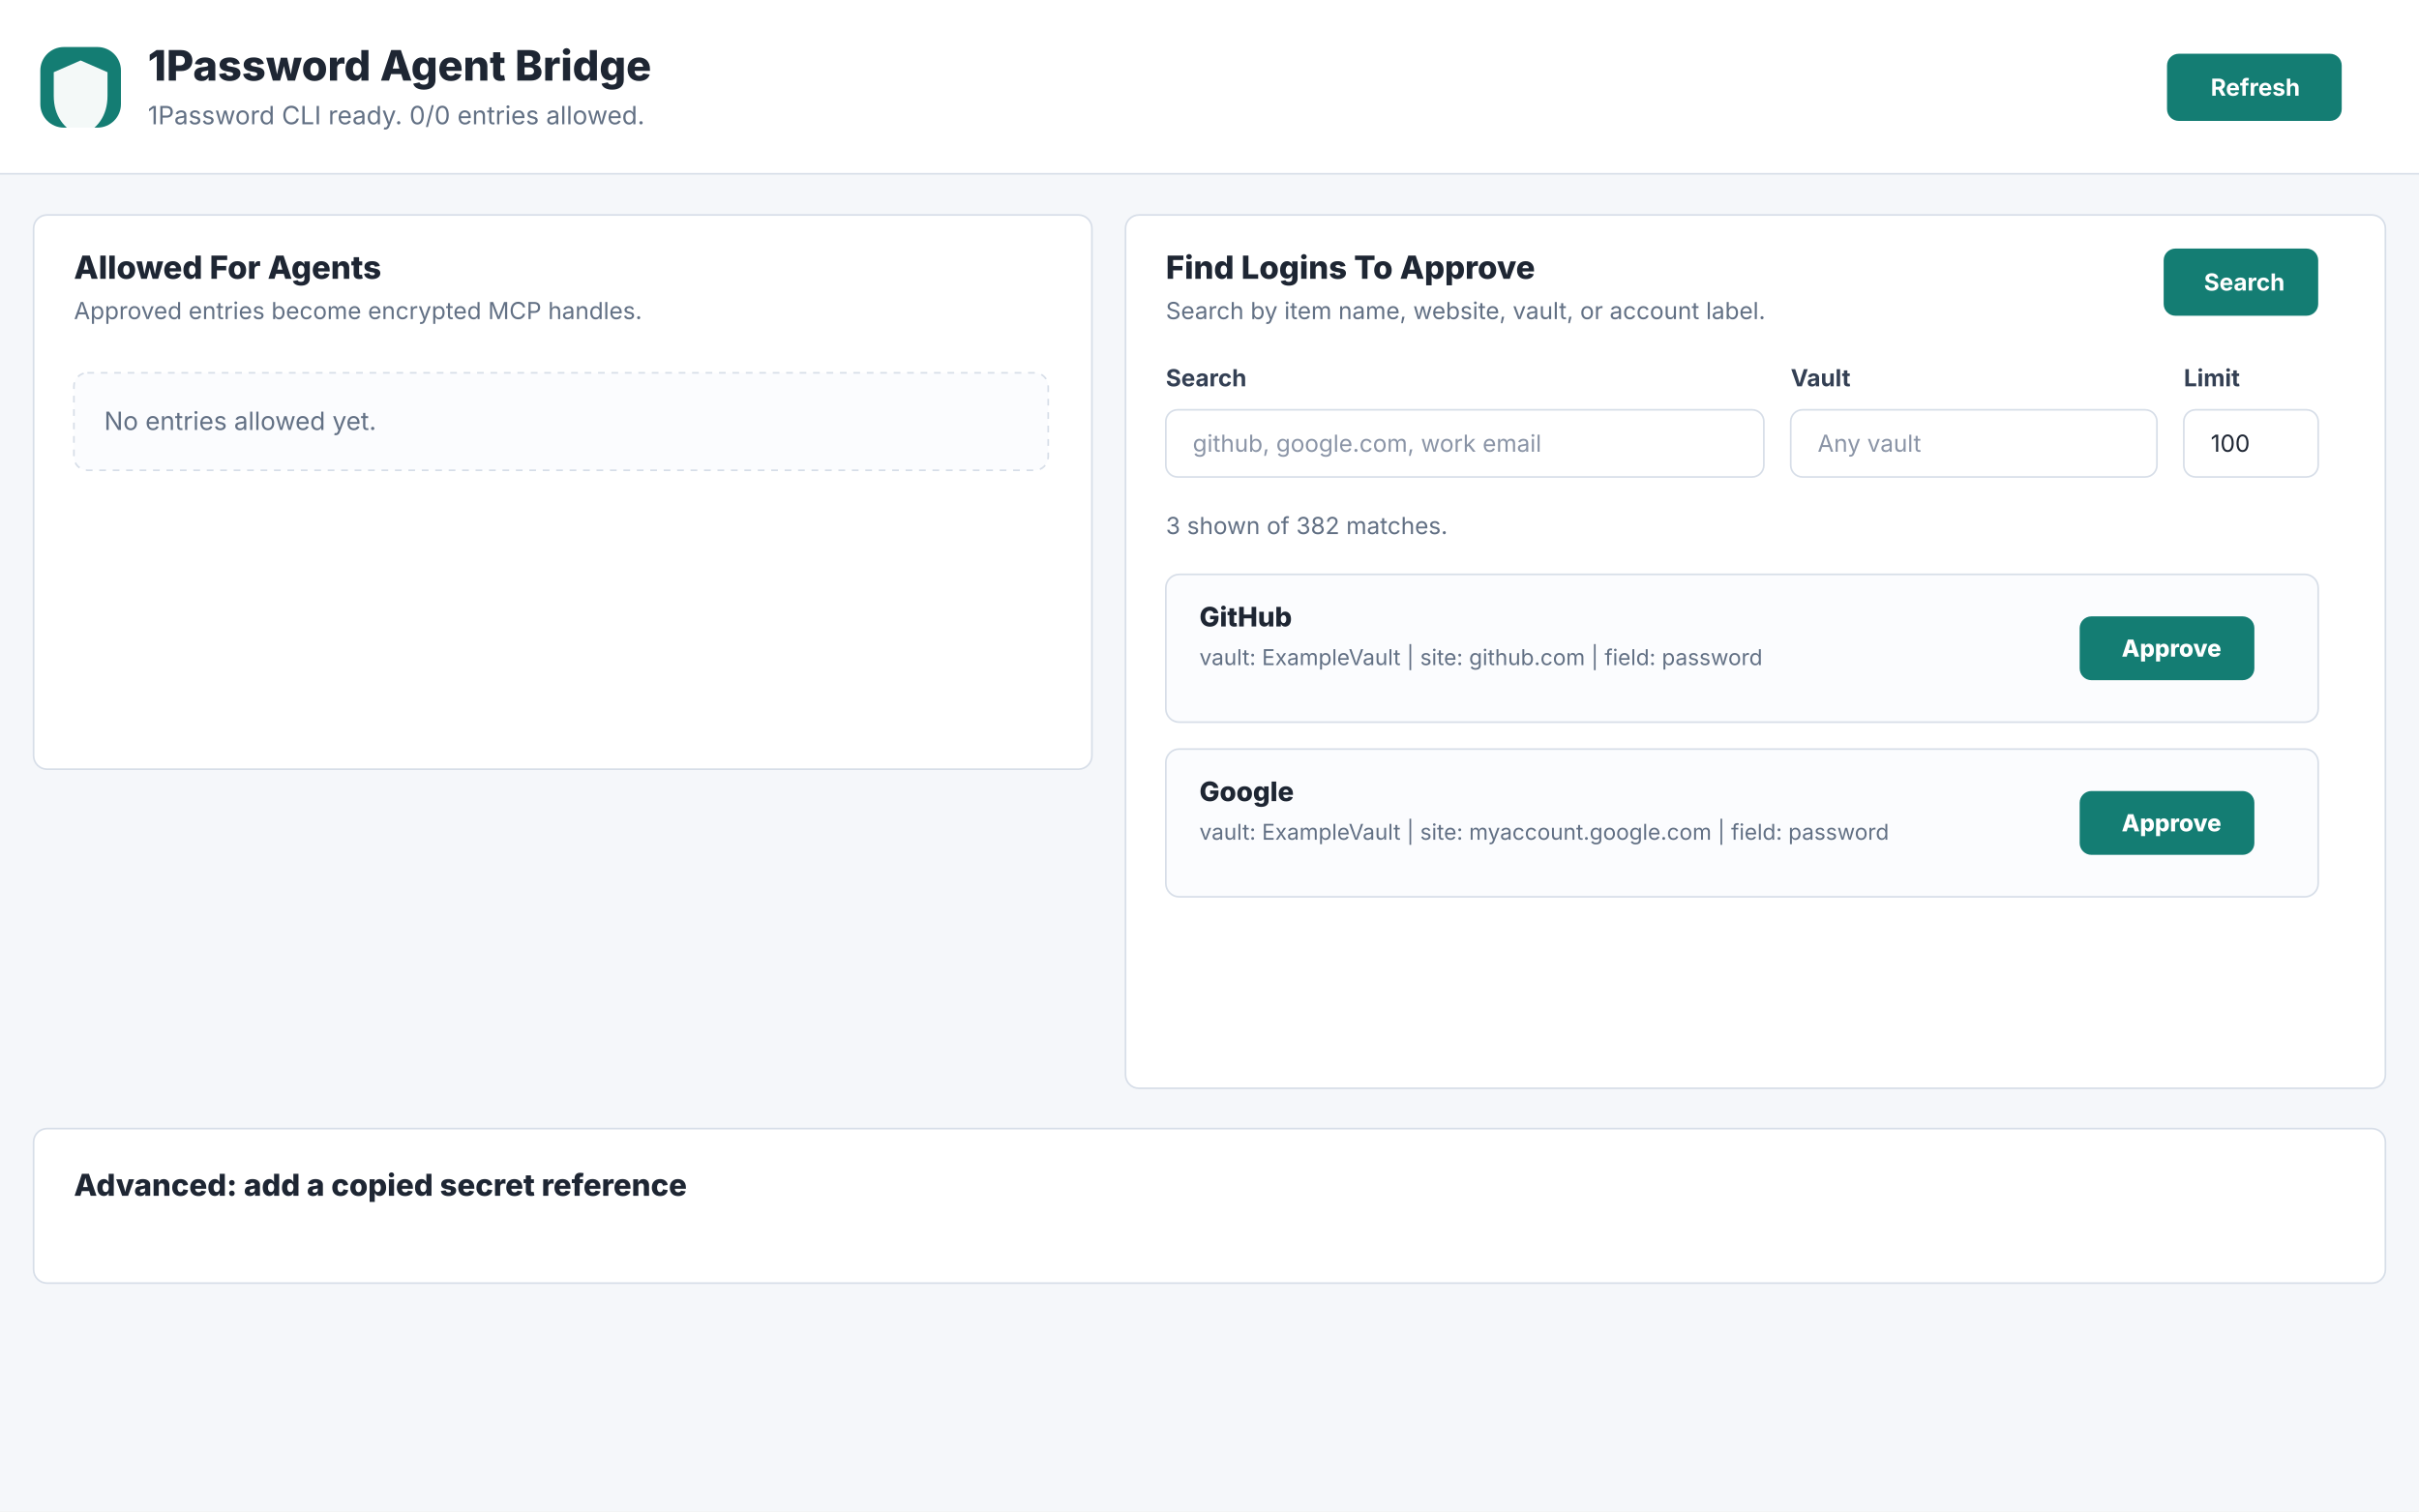
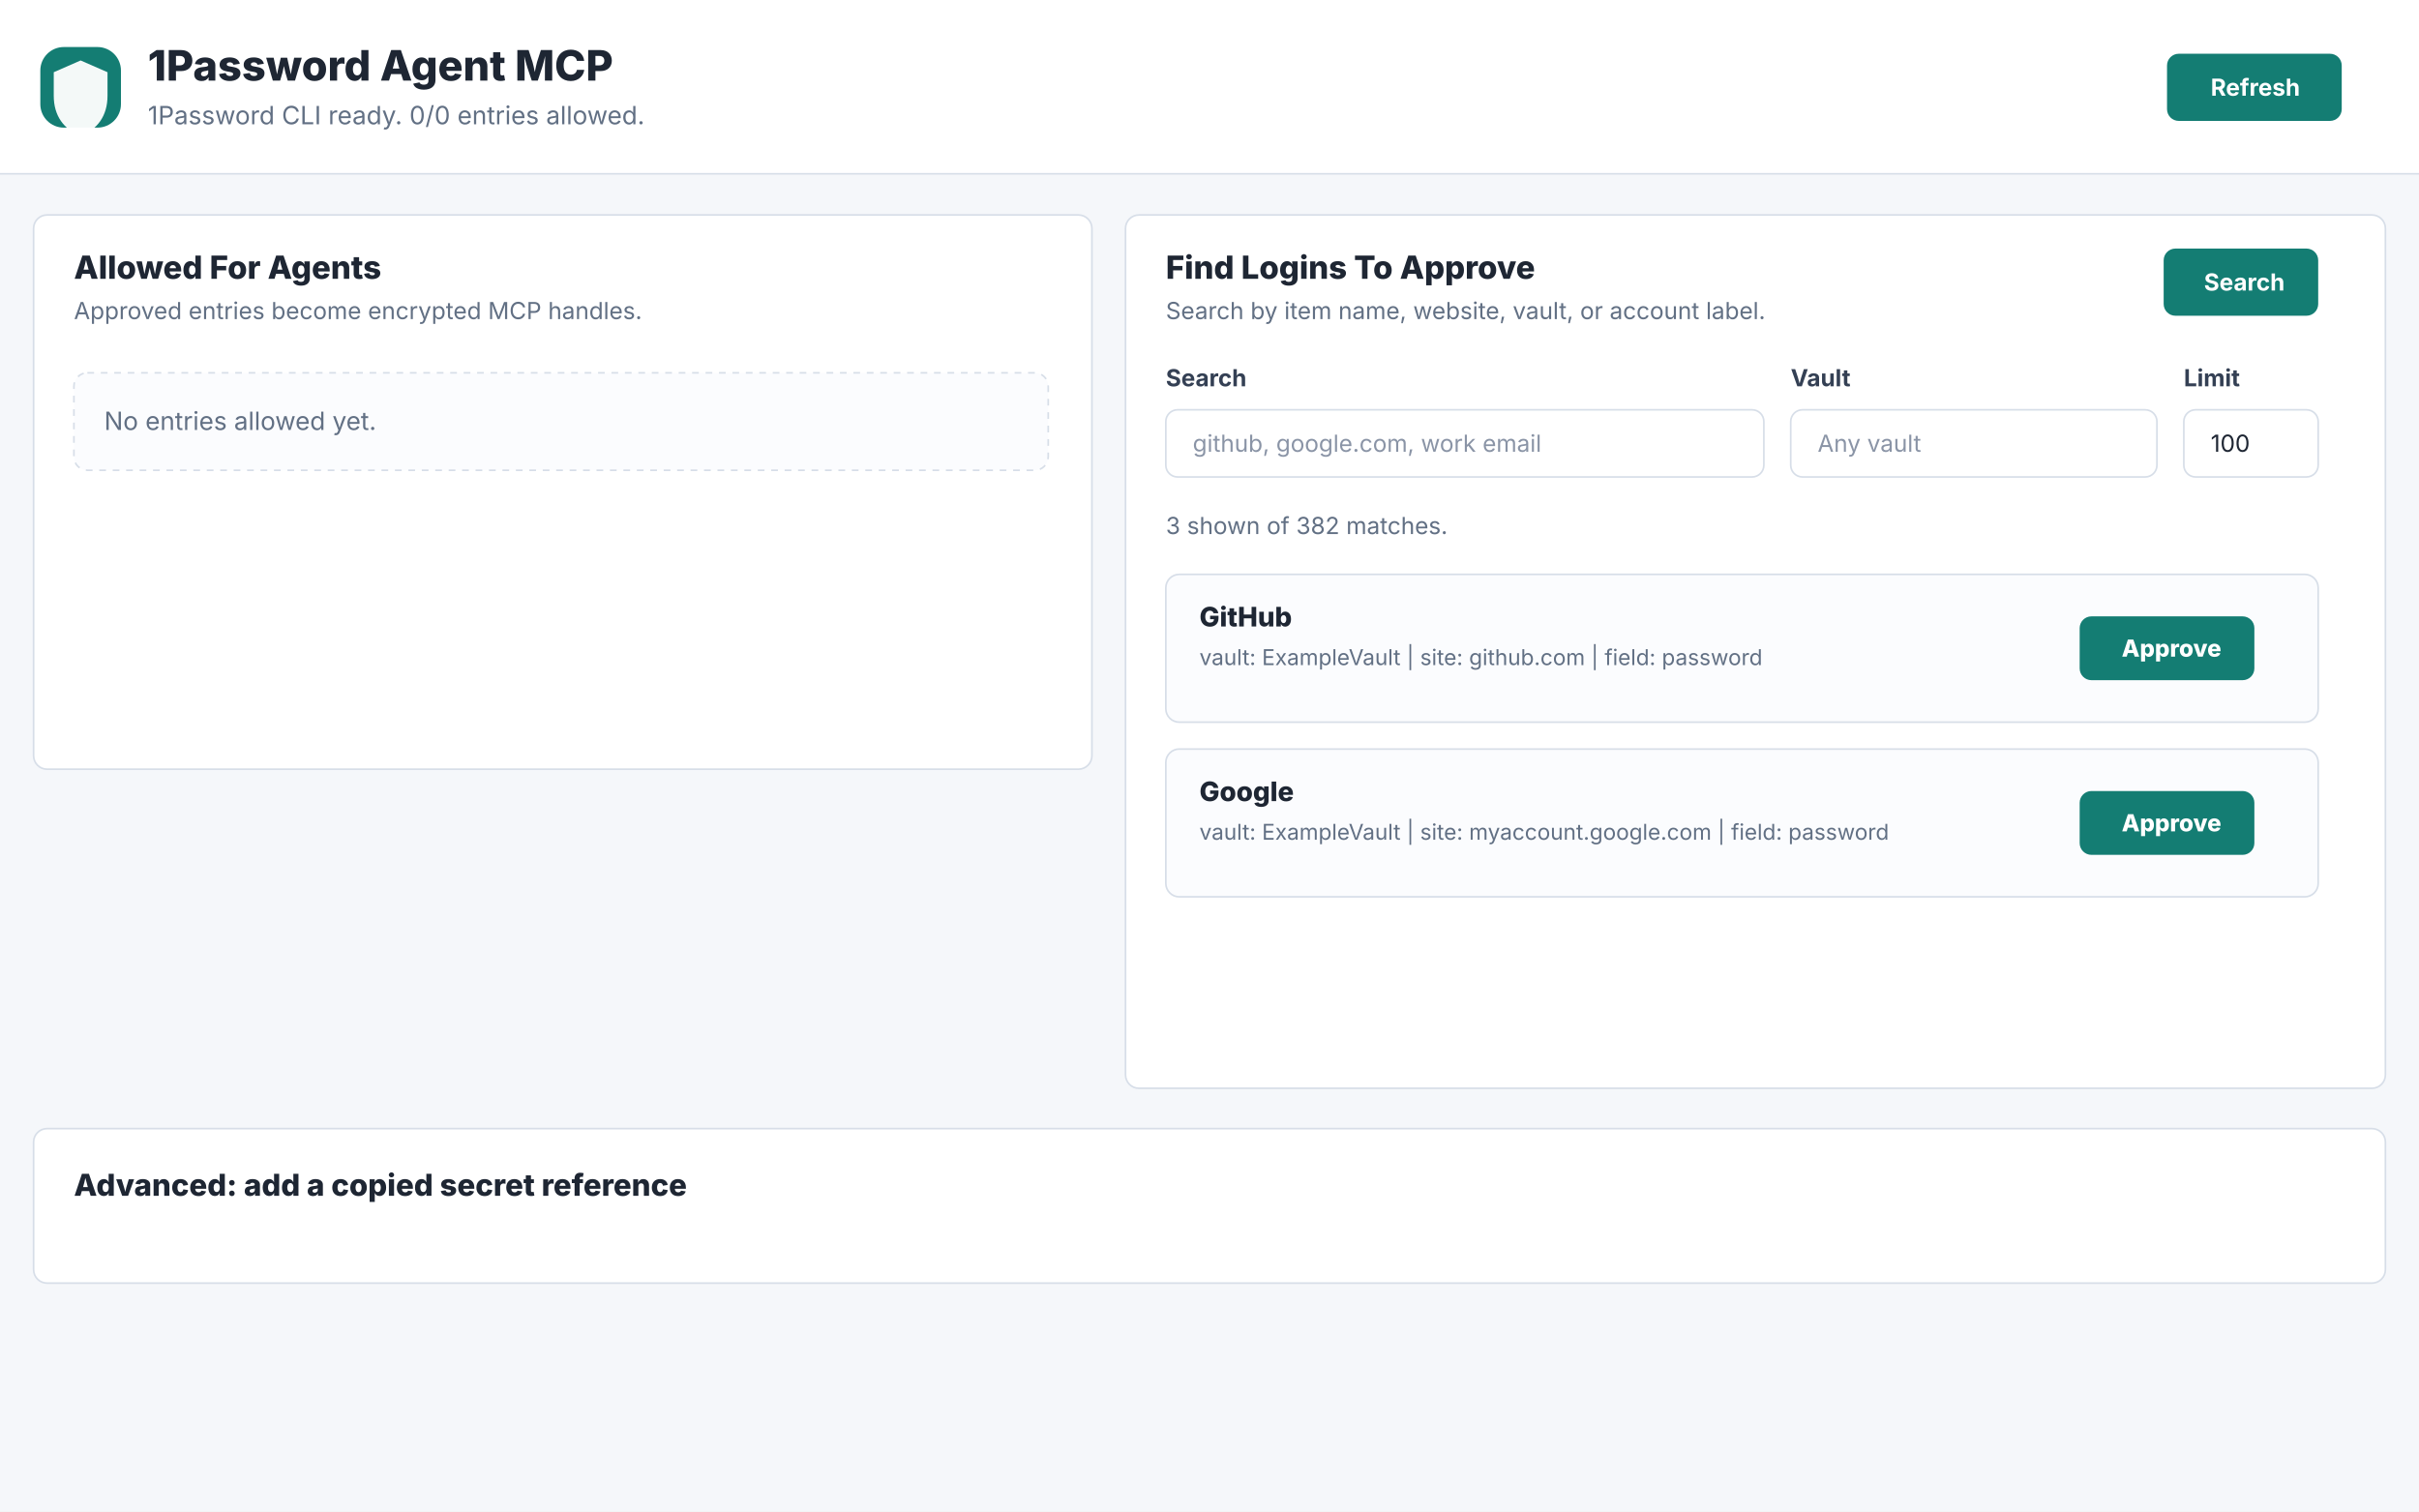
<svg xmlns="http://www.w3.org/2000/svg" viewBox="0 0 1440 900" role="img" aria-label="Approval console screenshot">
  <rect width="1440" height="900" fill="#f5f7fa" />
  <rect width="1440" height="104" fill="#fff" />
  <rect y="103" width="1440" height="1" fill="#d7dee8" />
  <rect x="24" y="28" width="48" height="48" rx="14" fill="#147d73" />
  <path d="M48 36 64 43v14c0 12-6 20-16 24-10-4-16-12-16-24V43l16-7Z" fill="#fff" opacity=".95" />
-   <text x="88" y="48" font-family="Inter,Arial,sans-serif" font-size="25" font-weight="800" fill="#1e2633">1Password Agent Bridge</text>
+   <text x="88" y="48" font-family="Inter,Arial,sans-serif" font-size="25" font-weight="800" fill="#1e2633">1Password Agent MCP</text>
  <text x="88" y="74" font-family="Inter,Arial,sans-serif" font-size="15" fill="#627084">1Password CLI ready. 0/0 entries allowed.</text>
  <rect x="1290" y="32" width="104" height="40" rx="7" fill="#147d73" />
  <text x="1316" y="57" font-family="Inter,Arial,sans-serif" font-size="14" font-weight="700" fill="#fff">Refresh</text>
  <rect x="20" y="128" width="630" height="330" rx="8" fill="#fff" stroke="#d7dee8" />
  <text x="44" y="166" font-family="Inter,Arial,sans-serif" font-size="19" font-weight="800" fill="#1e2633">Allowed For Agents</text>
  <text x="44" y="190" font-family="Inter,Arial,sans-serif" font-size="14" fill="#627084">Approved entries become encrypted MCP handles.</text>
  <rect x="44" y="222" width="580" height="58" rx="8" fill="#fbfcfe" stroke="#d7dee8" stroke-dasharray="4 4" />
  <text x="62" y="256" font-family="Inter,Arial,sans-serif" font-size="15" fill="#627084">No entries allowed yet.</text>
  <rect x="670" y="128" width="750" height="520" rx="8" fill="#fff" stroke="#d7dee8" />
  <text x="694" y="166" font-family="Inter,Arial,sans-serif" font-size="19" font-weight="800" fill="#1e2633">Find Logins To Approve</text>
  <text x="694" y="190" font-family="Inter,Arial,sans-serif" font-size="14" fill="#627084">Search by item name, website, vault, or account label.</text>
  <rect x="1288" y="148" width="92" height="40" rx="7" fill="#147d73" />
  <text x="1312" y="173" font-family="Inter,Arial,sans-serif" font-size="14" font-weight="700" fill="#fff">Search</text>
  <text x="694" y="230" font-family="Inter,Arial,sans-serif" font-size="14" font-weight="700" fill="#344054">Search</text>
  <rect x="694" y="244" width="356" height="40" rx="7" fill="#fff" stroke="#d7dee8" />
  <text x="710" y="269" font-family="Inter,Arial,sans-serif" font-size="14" fill="#8a94a6">github, google.com, work email</text>
  <text x="1066" y="230" font-family="Inter,Arial,sans-serif" font-size="14" font-weight="700" fill="#344054">Vault</text>
  <rect x="1066" y="244" width="218" height="40" rx="7" fill="#fff" stroke="#d7dee8" />
  <text x="1082" y="269" font-family="Inter,Arial,sans-serif" font-size="14" fill="#8a94a6">Any vault</text>
  <text x="1300" y="230" font-family="Inter,Arial,sans-serif" font-size="14" font-weight="700" fill="#344054">Limit</text>
  <rect x="1300" y="244" width="80" height="40" rx="7" fill="#fff" stroke="#d7dee8" />
  <text x="1316" y="269" font-family="Inter,Arial,sans-serif" font-size="14" fill="#1e2633">100</text>
  <text x="694" y="318" font-family="Inter,Arial,sans-serif" font-size="14" fill="#627084">3 shown of 382 matches.</text>
  <g font-family="Inter,Arial,sans-serif">
    <rect x="694" y="342" width="686" height="88" rx="8" fill="#fbfcfe" stroke="#d7dee8" />
    <text x="714" y="373" font-size="16" font-weight="800" fill="#1e2633">GitHub</text>
    <text x="714" y="396" font-size="13" fill="#627084">vault: ExampleVault | site: github.com | field: password</text>
    <rect x="1238" y="367" width="104" height="38" rx="7" fill="#147d73" />
    <text x="1263" y="391" font-size="14" font-weight="800" fill="#fff">Approve</text>
    <rect x="694" y="446" width="686" height="88" rx="8" fill="#fbfcfe" stroke="#d7dee8" />
    <text x="714" y="477" font-size="16" font-weight="800" fill="#1e2633">Google</text>
    <text x="714" y="500" font-size="13" fill="#627084">vault: ExampleVault | site: myaccount.google.com | field: password</text>
    <rect x="1238" y="471" width="104" height="38" rx="7" fill="#147d73" />
    <text x="1263" y="495" font-size="14" font-weight="800" fill="#fff">Approve</text>
  </g>
  <rect x="20" y="672" width="1400" height="92" rx="8" fill="#fff" stroke="#d7dee8" />
  <text x="44" y="712" font-family="Inter,Arial,sans-serif" font-size="18" font-weight="800" fill="#1e2633">Advanced: add a copied secret reference</text>
</svg>
